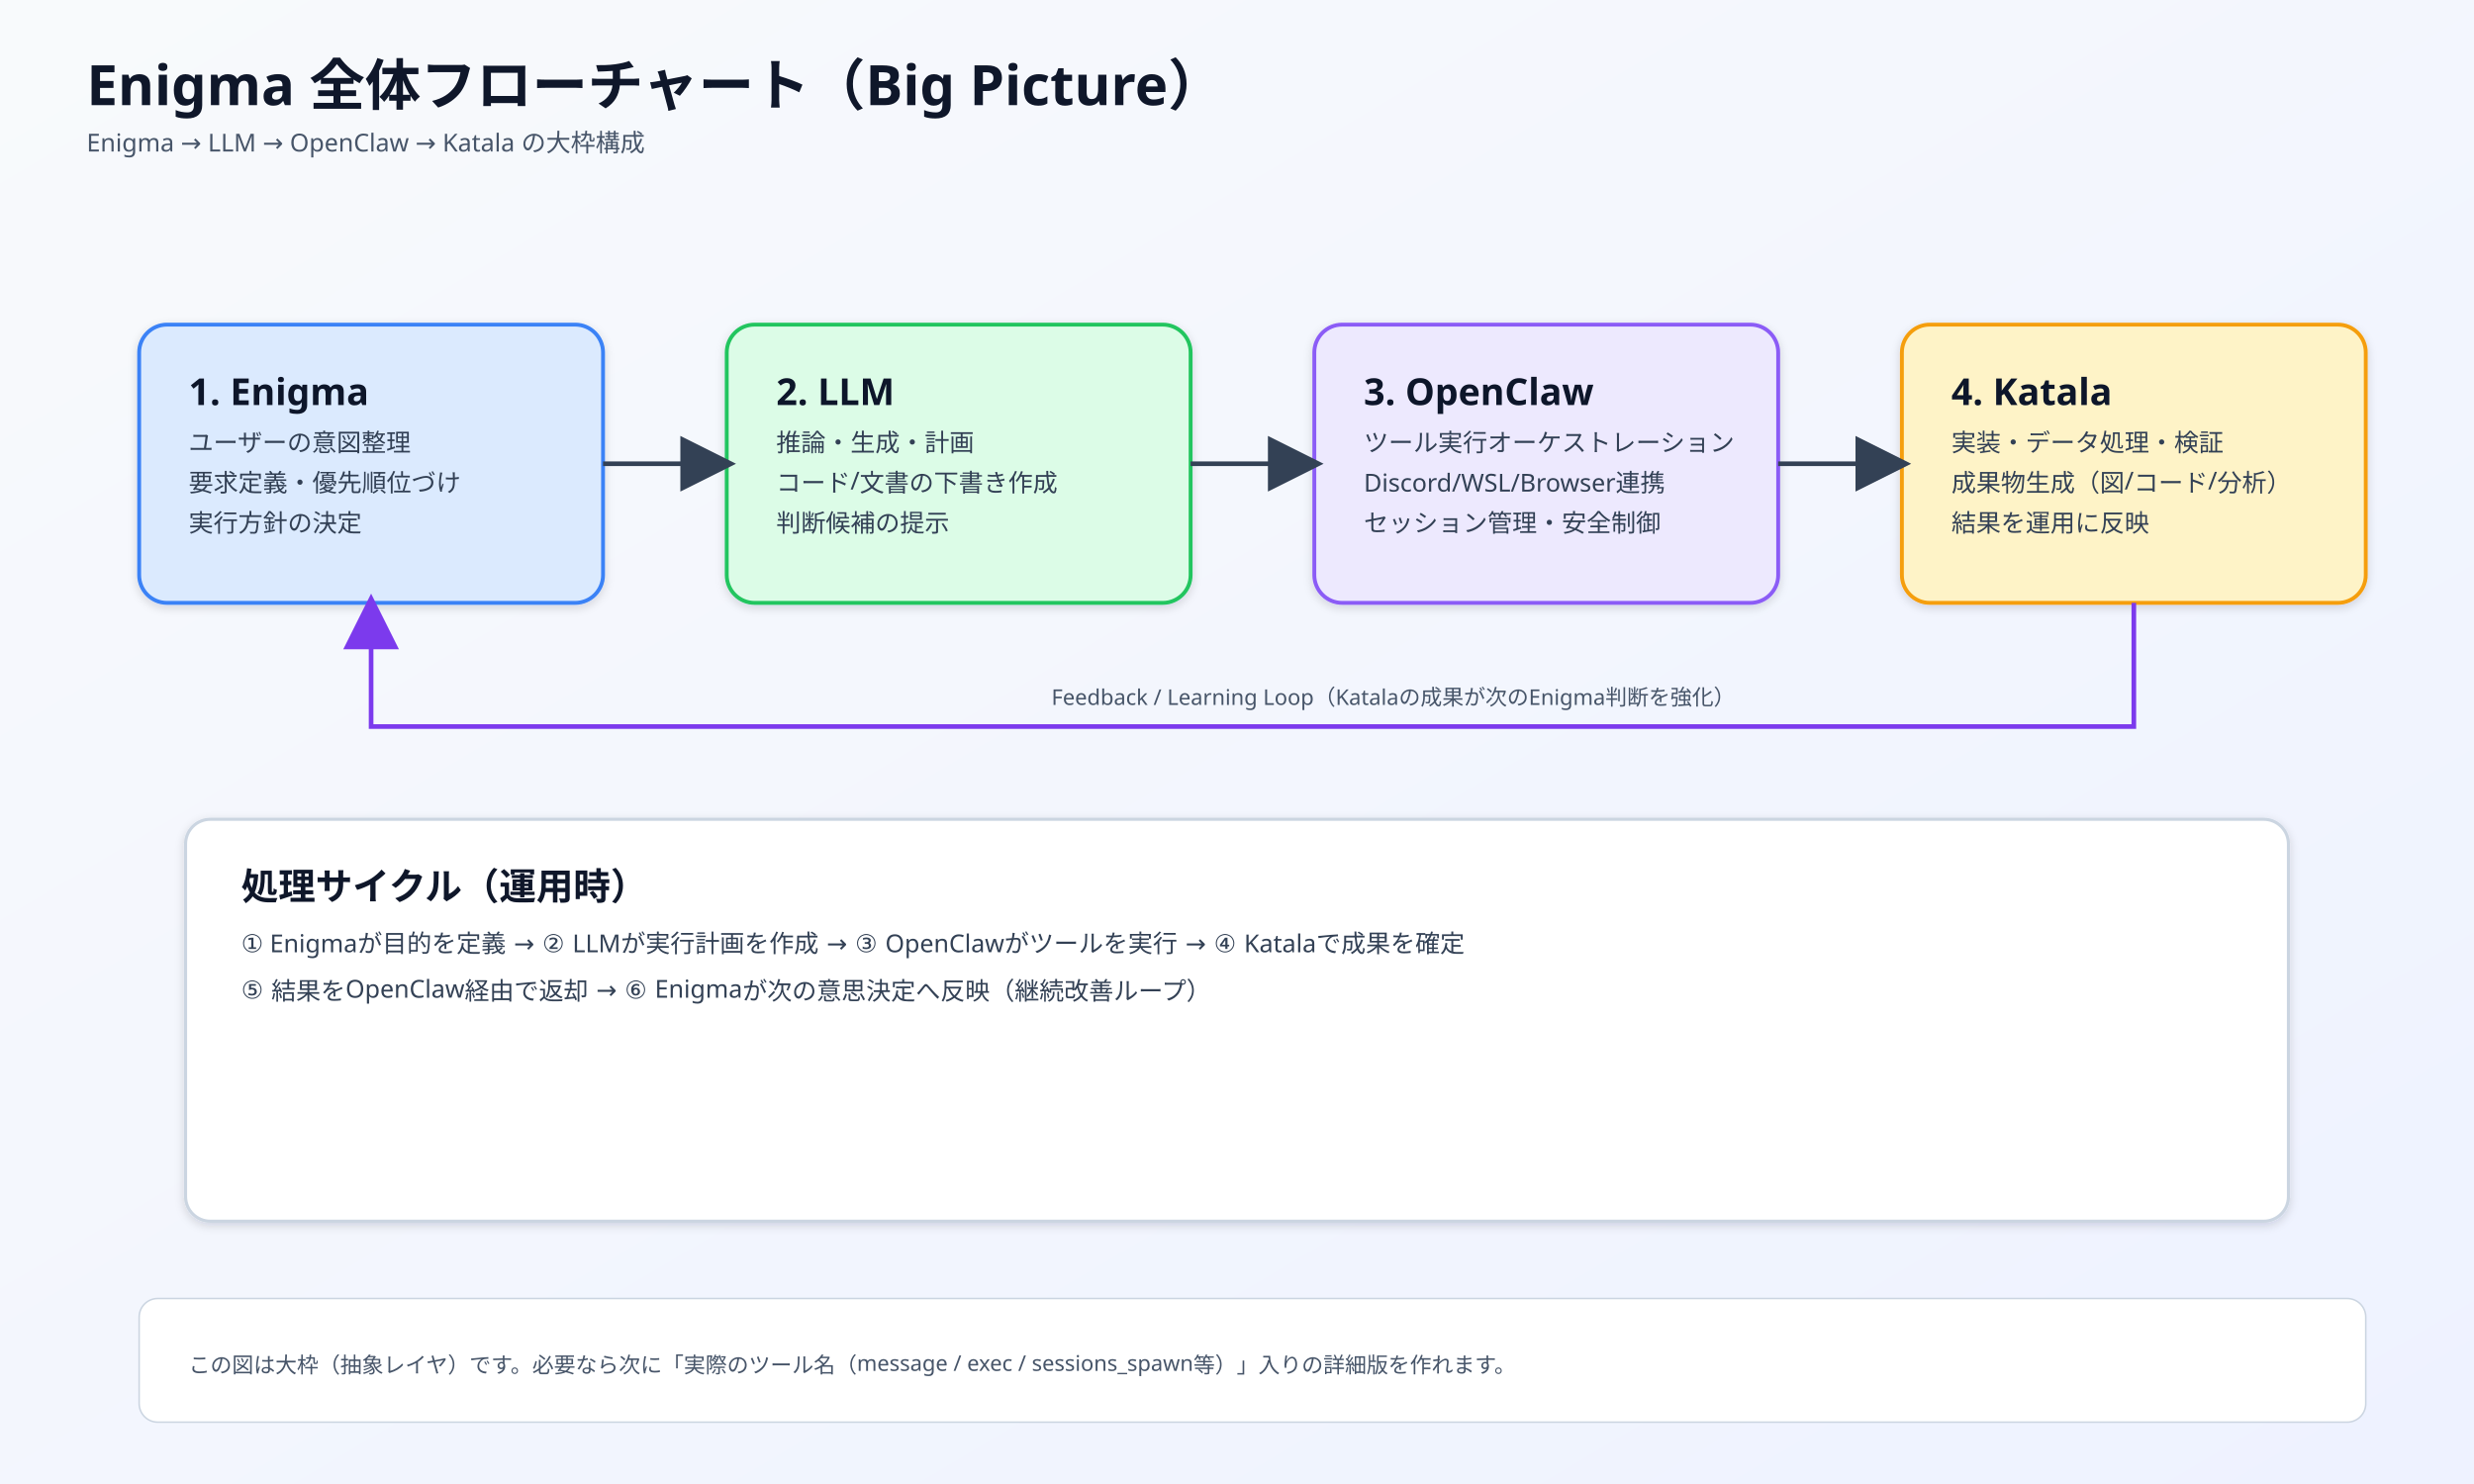
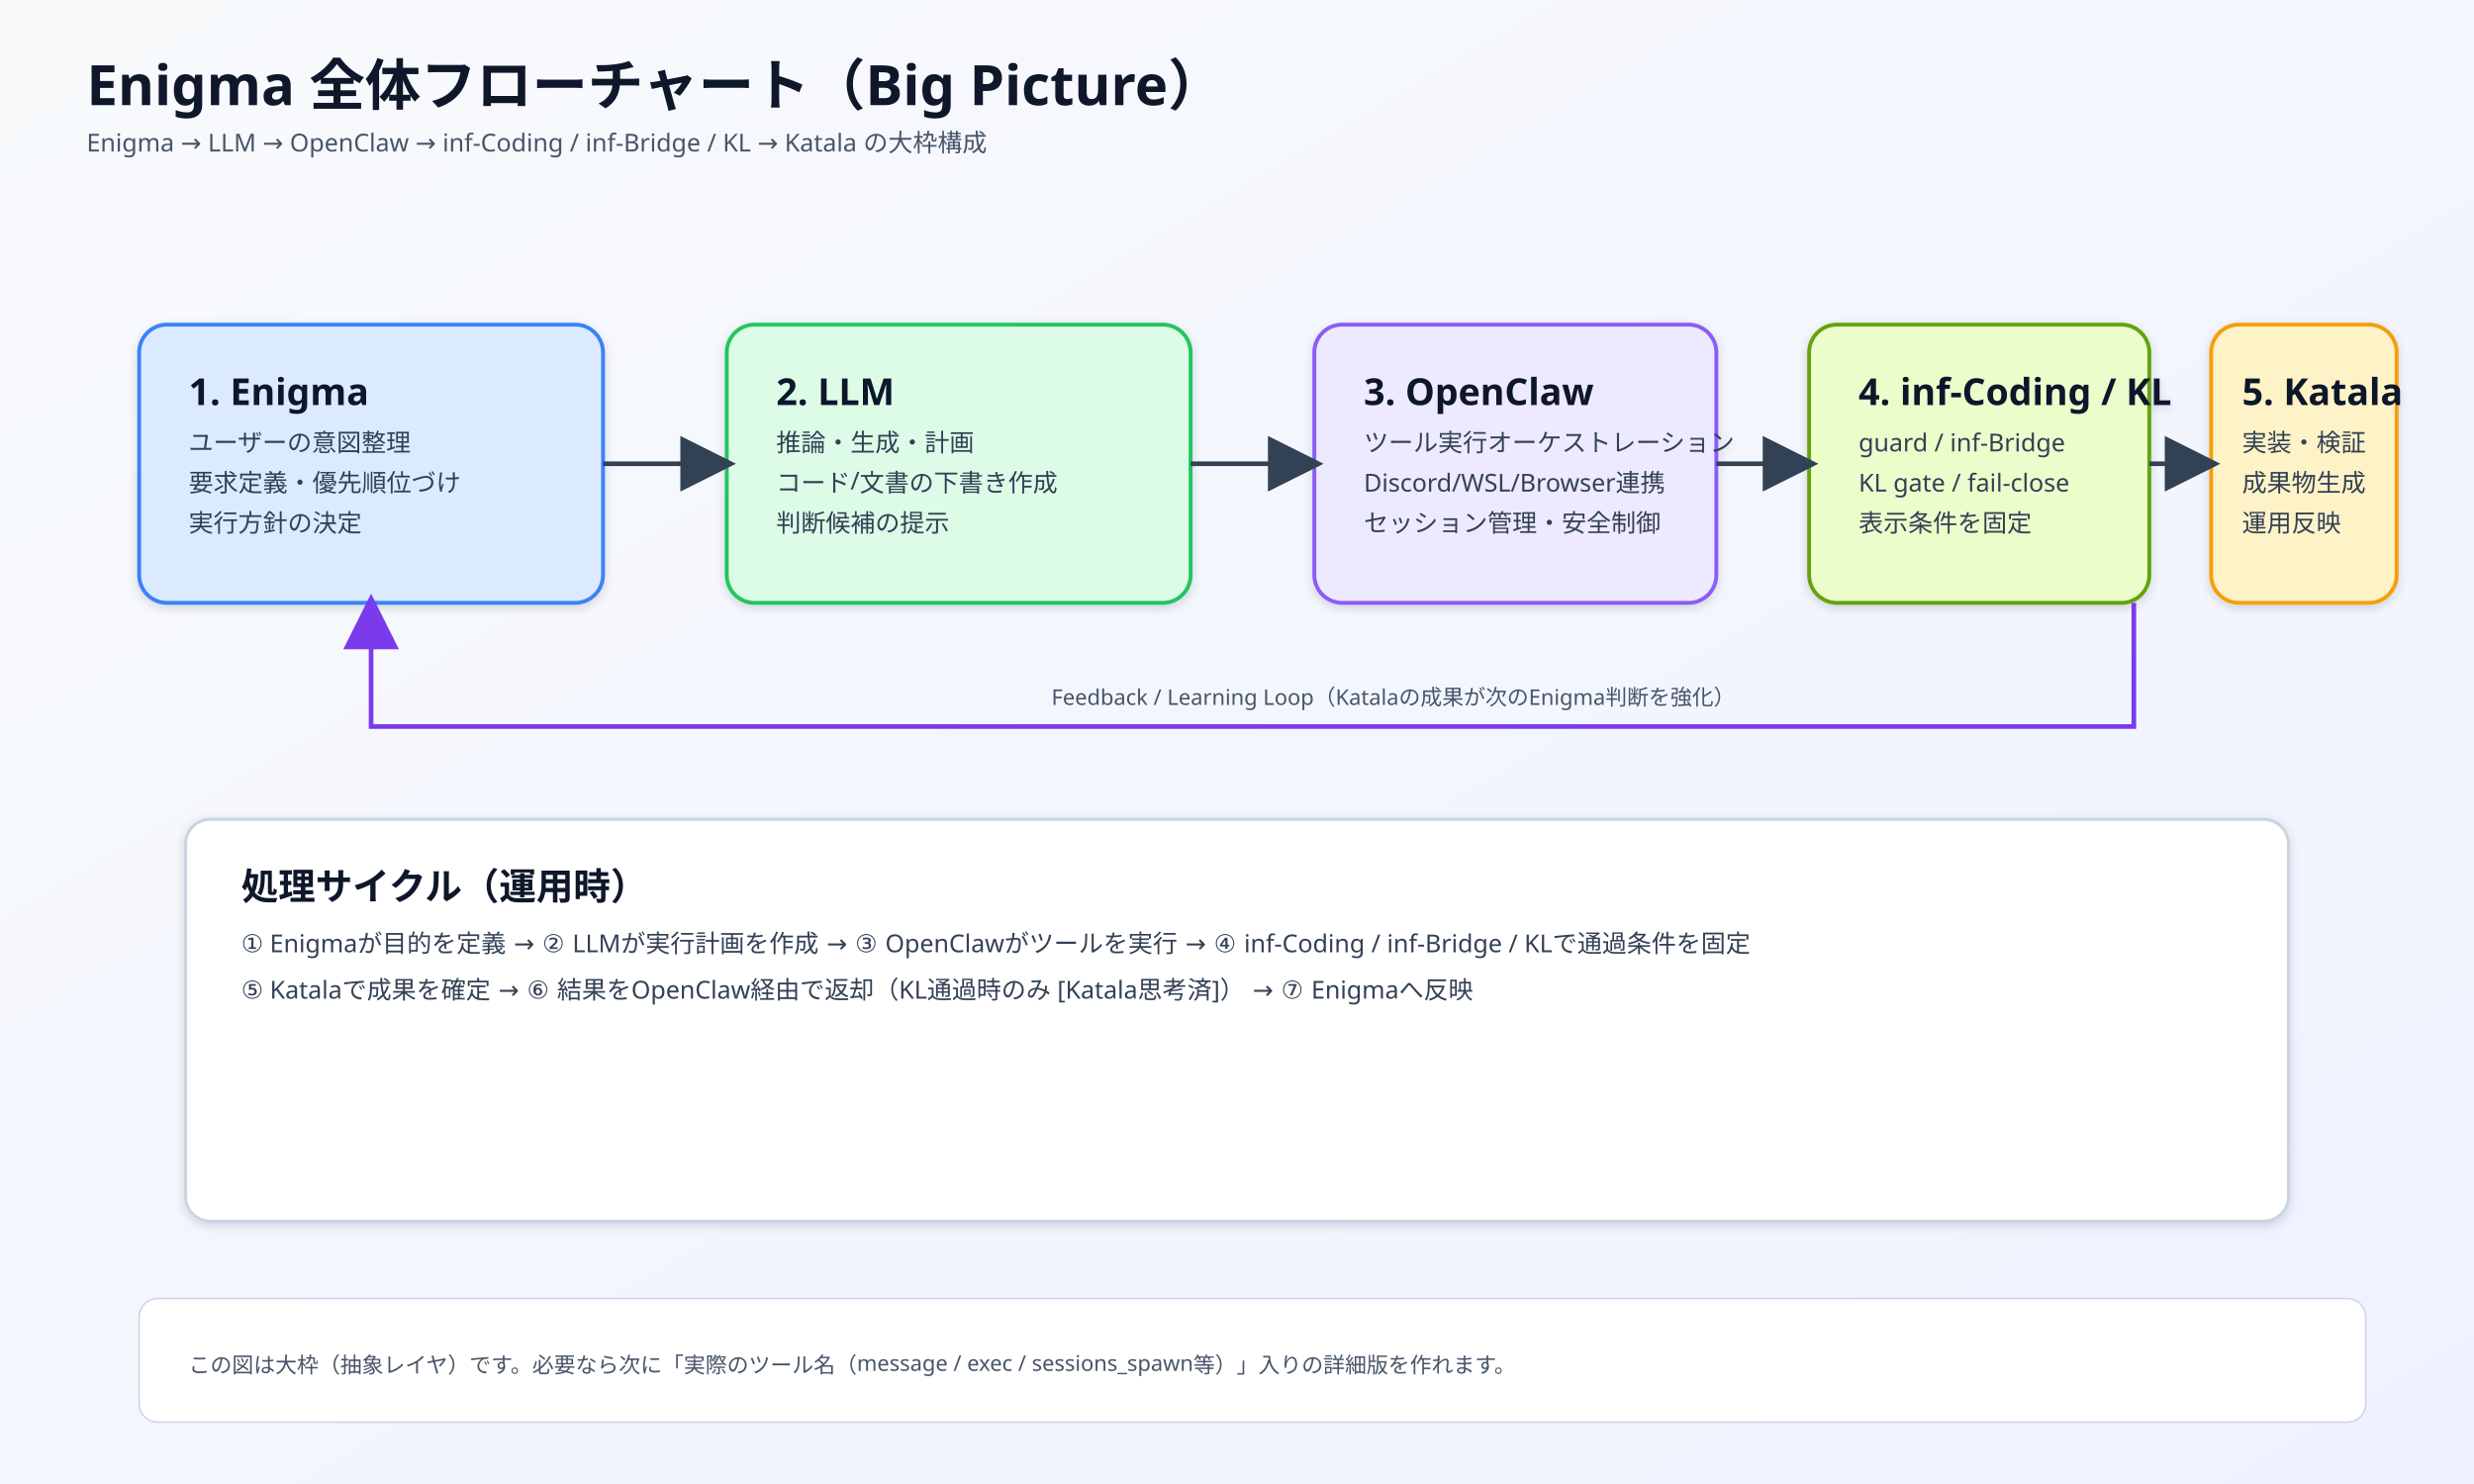
<svg xmlns="http://www.w3.org/2000/svg" width="1600" height="960" viewBox="0 0 1600 960">
  <defs>
    <style>
      .title{font:700 36px 'Noto Sans JP','Yu Gothic','Meiryo',sans-serif;fill:#0f172a}
      .sub{font:500 16px 'Noto Sans JP','Yu Gothic','Meiryo',sans-serif;fill:#475569}
      .h{font:700 24px 'Noto Sans JP','Yu Gothic','Meiryo',sans-serif;fill:#0f172a}
      .t{font:500 16px 'Noto Sans JP','Yu Gothic','Meiryo',sans-serif;fill:#334155}
      .small{font:500 14px 'Noto Sans JP','Yu Gothic','Meiryo',sans-serif;fill:#475569}
      .edge{fill:none;stroke:#334155;stroke-width:3;marker-end:url(#arrow)}
      .feedback{fill:none;stroke:#7c3aed;stroke-width:3;marker-end:url(#arrow2)}
    </style>
    <marker id="arrow" markerWidth="12" markerHeight="12" refX="10" refY="6" orient="auto">
      <path d="M0,0 L12,6 L0,12 z" fill="#334155" />
    </marker>
    <marker id="arrow2" markerWidth="12" markerHeight="12" refX="10" refY="6" orient="auto">
      <path d="M0,0 L12,6 L0,12 z" fill="#7c3aed" />
    </marker>
    <linearGradient id="bg" x1="0" y1="0" x2="1" y2="1">
      <stop offset="0%" stop-color="#f8fafc" />
      <stop offset="100%" stop-color="#eef2ff" />
    </linearGradient>
    <filter id="shadow" x="-20%" y="-20%" width="140%" height="140%">
      <feDropShadow dx="0" dy="2" stdDeviation="3" flood-color="#0f172a" flood-opacity="0.15" />
    </filter>
  </defs>
  <rect width="1600" height="960" fill="url(#bg)" />
  <text x="56" y="68" class="title">Enigma 全体フローチャート（Big Picture）</text>
-   <text x="56" y="98" class="sub">Enigma → LLM → OpenClaw → Katala の大枠構成</text>
+   <text x="56" y="98" class="sub">Enigma → LLM → OpenClaw → inf-Coding / inf-Bridge / KL → Katala の大枠構成</text>
  <g filter="url(#shadow)">
    <rect x="90" y="210" width="300" height="180" rx="18" ry="18" fill="#dbeafe" stroke="#3b82f6" stroke-width="2.5" />
    <text x="122" y="262" class="h">1. Enigma</text>
    <text x="122" y="292" class="t">ユーザーの意図整理</text>
    <text x="122" y="318" class="t">要求定義・優先順位づけ</text>
    <text x="122" y="344" class="t">実行方針の決定</text>
  </g>
  <g filter="url(#shadow)">
    <rect x="470" y="210" width="300" height="180" rx="18" ry="18" fill="#dcfce7" stroke="#22c55e" stroke-width="2.5" />
    <text x="502" y="262" class="h">2. LLM</text>
    <text x="502" y="292" class="t">推論・生成・計画</text>
    <text x="502" y="318" class="t">コード/文書の下書き作成</text>
    <text x="502" y="344" class="t">判断候補の提示</text>
  </g>
  <g filter="url(#shadow)">
-     <rect x="850" y="210" width="300" height="180" rx="18" ry="18" fill="#ede9fe" stroke="#8b5cf6" stroke-width="2.5" />
+     <rect x="850" y="210" width="260" height="180" rx="18" ry="18" fill="#ede9fe" stroke="#8b5cf6" stroke-width="2.5" />
    <text x="882" y="262" class="h">3. OpenClaw</text>
    <text x="882" y="292" class="t">ツール実行オーケストレーション</text>
    <text x="882" y="318" class="t">Discord/WSL/Browser連携</text>
    <text x="882" y="344" class="t">セッション管理・安全制御</text>
  </g>
  <g filter="url(#shadow)">
-     <rect x="1230" y="210" width="300" height="180" rx="18" ry="18" fill="#fef3c7" stroke="#f59e0b" stroke-width="2.5" />
-     <text x="1262" y="262" class="h">4. Katala</text>
-     <text x="1262" y="292" class="t">実装・データ処理・検証</text>
-     <text x="1262" y="318" class="t">成果物生成（図/コード/分析）</text>
-     <text x="1262" y="344" class="t">結果を運用に反映</text>
+     <rect x="1170" y="210" width="220" height="180" rx="18" ry="18" fill="#ecfccb" stroke="#65a30d" stroke-width="2.5" />
+     <text x="1202" y="262" class="h">4. inf-Coding / KL</text>
+     <text x="1202" y="292" class="t">guard / inf-Bridge</text>
+     <text x="1202" y="318" class="t">KL gate / fail-close</text>
+     <text x="1202" y="344" class="t">表示条件を固定</text>
+   </g>
+   <g filter="url(#shadow)">
+     <rect x="1430" y="210" width="120" height="180" rx="18" ry="18" fill="#fef3c7" stroke="#f59e0b" stroke-width="2.5" />
+     <text x="1450" y="262" class="h">5. Katala</text>
+     <text x="1450" y="292" class="t">実装・検証</text>
+     <text x="1450" y="318" class="t">成果物生成</text>
+     <text x="1450" y="344" class="t">運用反映</text>
  </g>
  <path d="M390 300 L470 300" class="edge" />
  <path d="M770 300 L850 300" class="edge" />
-   <path d="M1150 300 L1230 300" class="edge" />
+   <path d="M1110 300 L1170 300" class="edge" />
+   <path d="M1390 300 L1430 300" class="edge" />
  <g filter="url(#shadow)">
    <rect x="120" y="530" width="1360" height="260" rx="16" ry="16" fill="#ffffff" stroke="#cbd5e1" stroke-width="2" />
  </g>
  <text x="156" y="582" class="h">処理サイクル（運用時）</text>
-   <text x="156" y="616" class="t">① Enigmaが目的を定義 → ② LLMが実行計画を作成 → ③ OpenClawがツールを実行 → ④ Katalaで成果を確定</text>
-   <text x="156" y="646" class="t">⑤ 結果をOpenClaw経由で返却 → ⑥ Enigmaが次の意思決定へ反映（継続改善ループ）</text>
+   <text x="156" y="616" class="t">① Enigmaが目的を定義 → ② LLMが実行計画を作成 → ③ OpenClawがツールを実行 → ④ inf-Coding / inf-Bridge / KLで通過条件を固定</text>
+   <text x="156" y="646" class="t">⑤ Katalaで成果を確定 → ⑥ 結果をOpenClaw経由で返却（KL通過時のみ [Katala思考済]） → ⑦ Enigmaへ反映</text>
  <path d="M1380 390 L1380 470 L240 470 L240 390" class="feedback" />
  <text x="680" y="456" class="small">Feedback / Learning Loop（Katalaの成果が次のEnigma判断を強化）</text>
  <rect x="90" y="840" width="1440" height="80" rx="12" fill="#ffffff" stroke="#cbd5e1" />
  <text x="122" y="888" class="small">この図は大枠（抽象レイヤ）です。必要なら次に「実際のツール名（message / exec / sessions_spawn等）」入りの詳細版を作れます。</text>
</svg>
